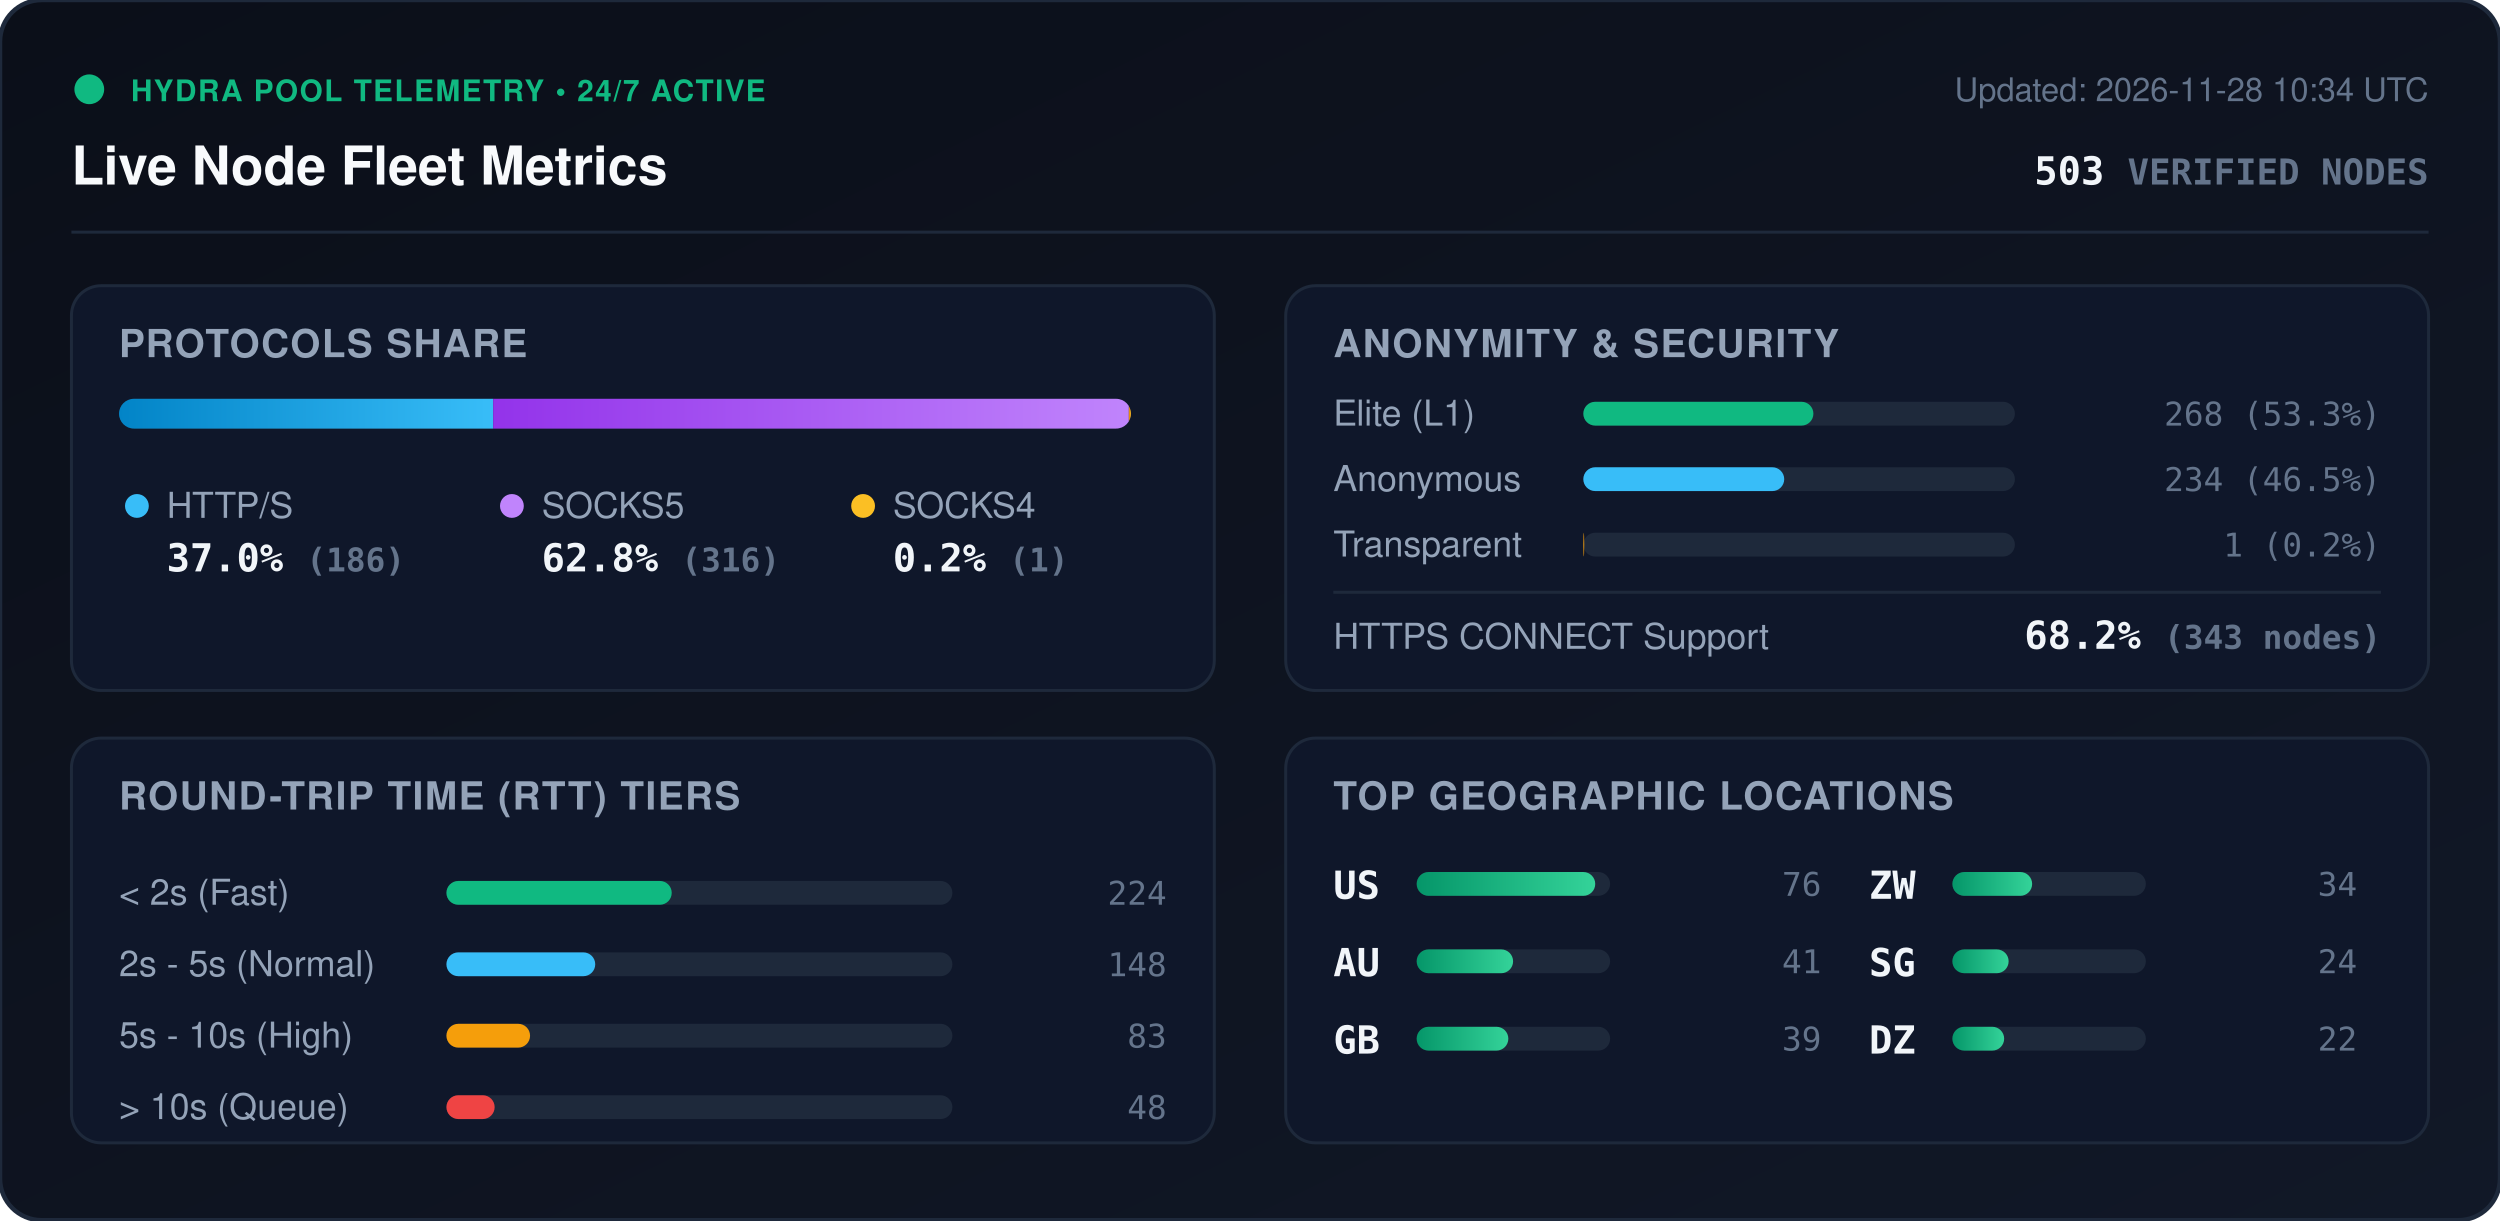
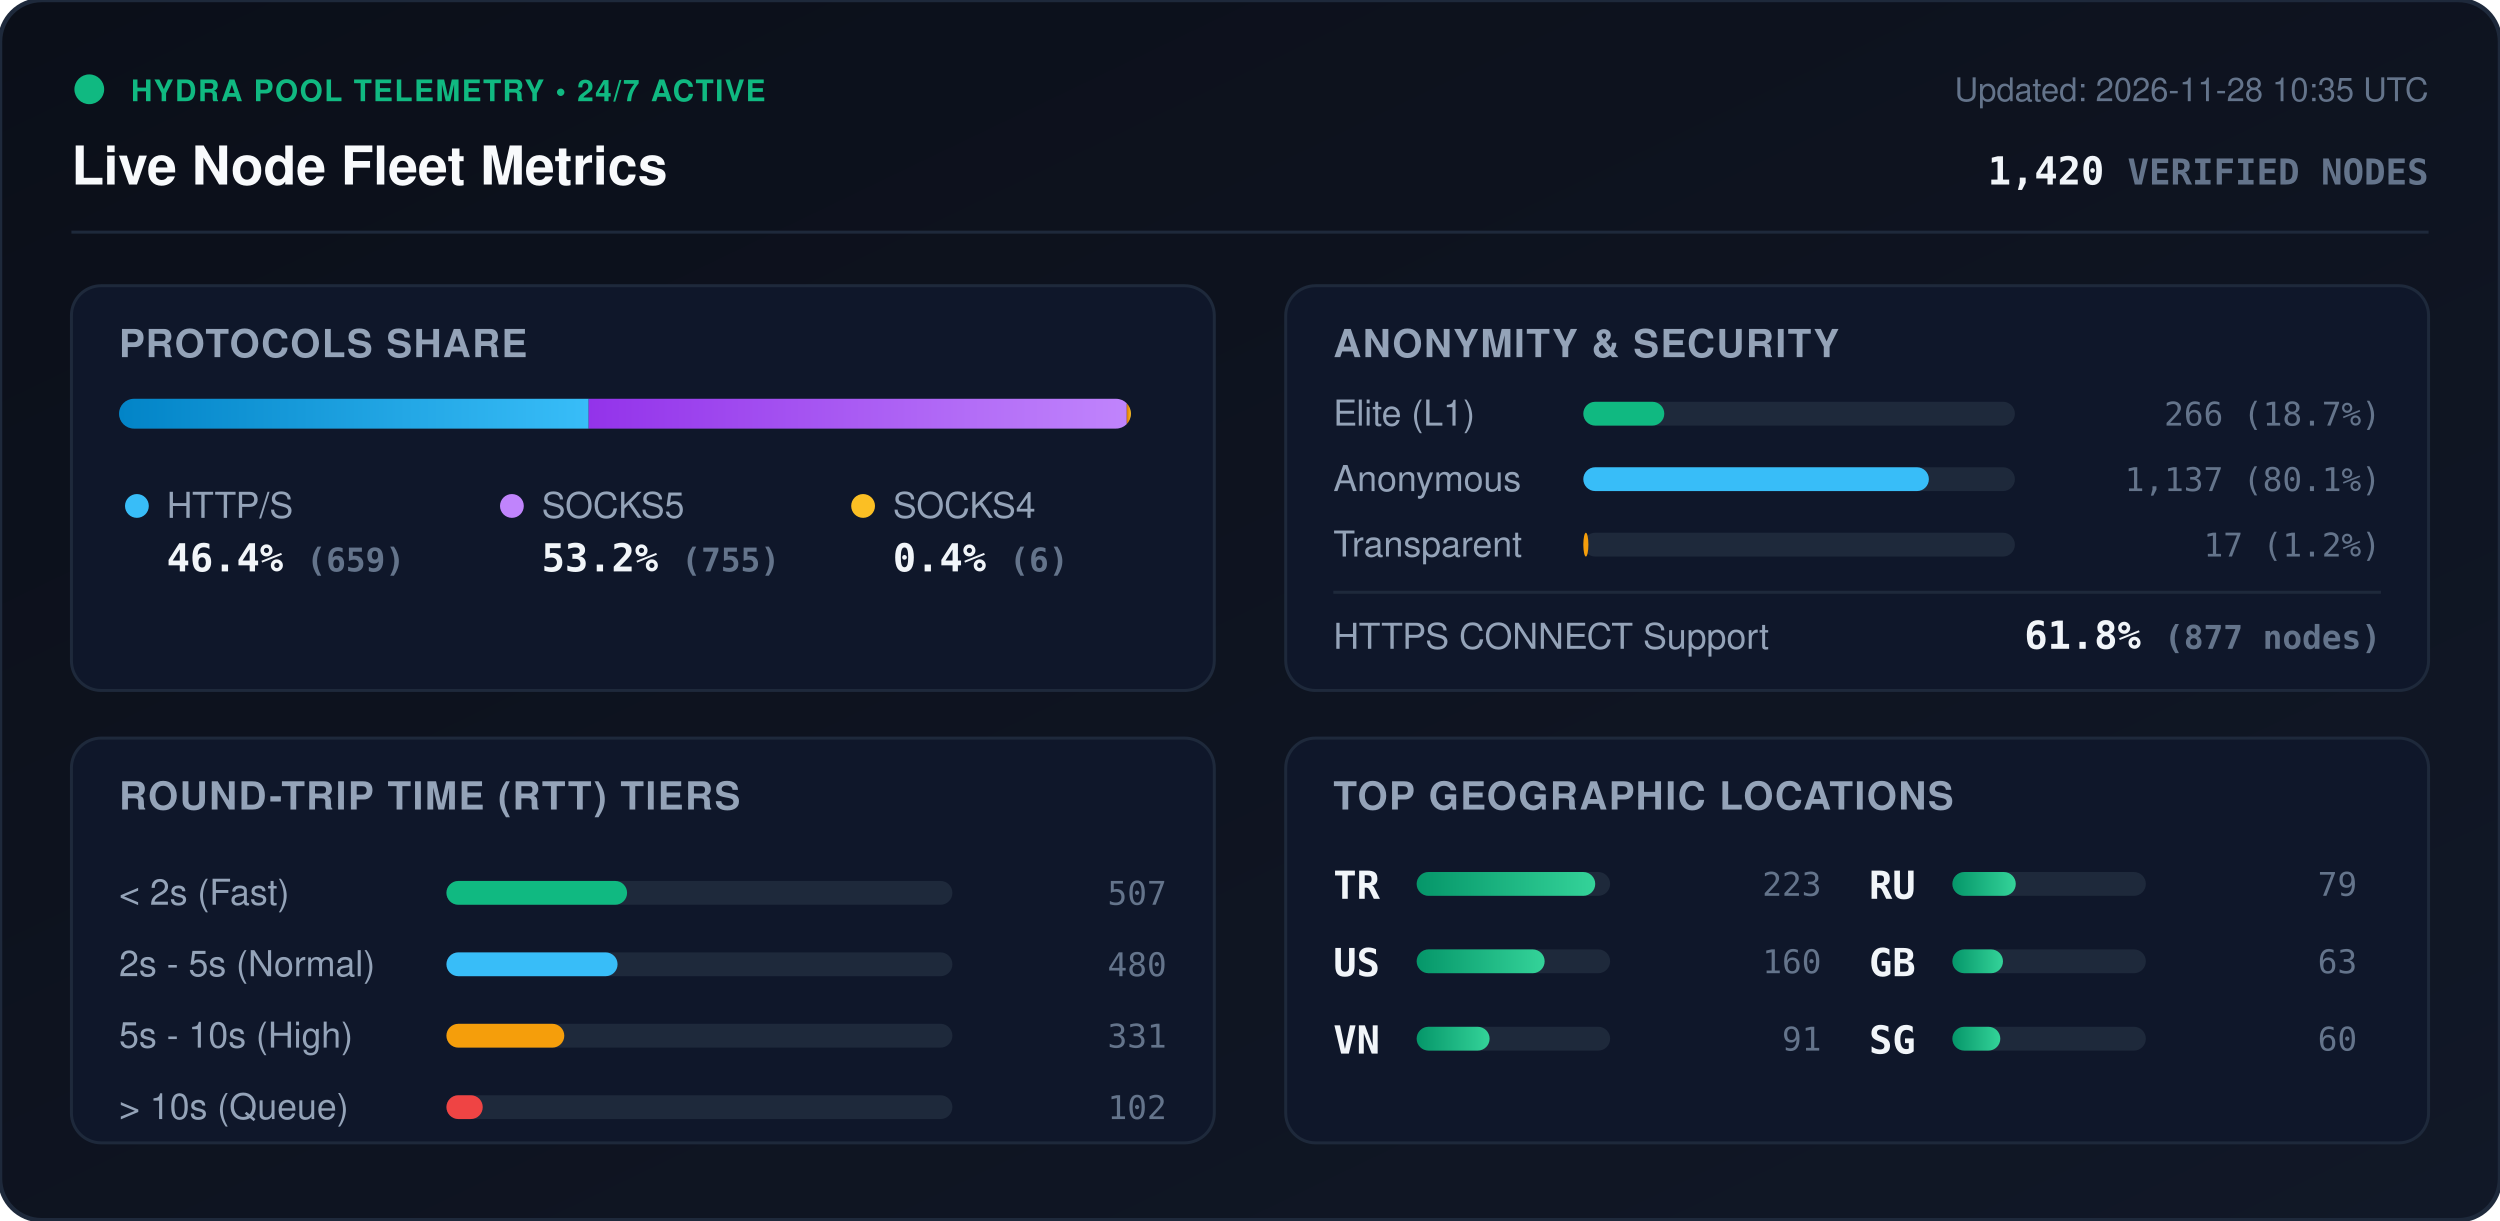
<svg xmlns="http://www.w3.org/2000/svg" viewBox="0 0 840 410" width="840" height="410" style="max-width: 100%; height: auto;">
  <defs>
    <linearGradient id="bg" x1="0%" y1="0%" x2="100%" y2="100%">
      <stop offset="0%" stop-color="#0b0f19" />
      <stop offset="100%" stop-color="#111827" />
    </linearGradient>
    <linearGradient id="bar-http" x1="0%" y1="0%" x2="100%" y2="0%">
      <stop offset="0%" stop-color="#0284c7" />
      <stop offset="100%" stop-color="#38bdf8" />
    </linearGradient>
    <linearGradient id="bar-socks5" x1="0%" y1="0%" x2="100%" y2="0%">
      <stop offset="0%" stop-color="#9333ea" />
      <stop offset="100%" stop-color="#c084fc" />
    </linearGradient>
    <linearGradient id="bar-socks4" x1="0%" y1="0%" x2="100%" y2="0%">
      <stop offset="0%" stop-color="#d97706" />
      <stop offset="100%" stop-color="#fbbf24" />
    </linearGradient>
    <linearGradient id="bar-green" x1="0%" y1="0%" x2="100%" y2="0%">
      <stop offset="0%" stop-color="#059669" />
      <stop offset="100%" stop-color="#34d399" />
    </linearGradient>
    <clipPath id="prog-track-clip">
      <rect width="340.0" height="10" rx="5" />
    </clipPath>
    <style>
      .title { font: 700 18px -apple-system, BlinkMacSystemFont, 'Segoe UI', Helvetica, Arial, sans-serif; fill: #f8fafc; }
      .sub { font: 500 11px -apple-system, BlinkMacSystemFont, 'Segoe UI', Helvetica, Arial, sans-serif; fill: #64748b; }
      .section-hdr { font: 600 13px -apple-system, BlinkMacSystemFont, 'Segoe UI', Helvetica, Arial, sans-serif; fill: #94a3b8; letter-spacing: 0.5px; }
      .metric-val { font: 700 13px -apple-system, BlinkMacSystemFont, 'Segoe UI', Helvetica, Arial, sans-serif; fill: #f1f5f9; }
      .metric-lbl { font: 500 12px -apple-system, BlinkMacSystemFont, 'Segoe UI', Helvetica, Arial, sans-serif; fill: #94a3b8; }
      .badge-txt { font: 700 10px -apple-system, BlinkMacSystemFont, 'Segoe UI', Helvetica, Arial, sans-serif; fill: #10b981; letter-spacing: 0.5px; }
      .mono { font-family: ui-monospace, SFMono-Regular, Menlo, Monaco, Consolas, monospace; }
      .pulse { animation: beacon 2s infinite ease-in-out; }
      @keyframes beacon { 0%, 100% { opacity: 1; } 50% { opacity: 0.35; } }
    </style>
  </defs>
  <rect width="840" height="410" rx="14" fill="url(#bg)" stroke="#1e293b" stroke-width="1.5" />
  <g transform="translate(24, 24)">
    <circle cx="6" cy="6" r="5" fill="#10b981" class="pulse" />
    <text x="20" y="10" class="badge-txt">HYDRA POOL TELEMETRY • 24/7 ACTIVE</text>
    <text x="0" y="38" class="title">Live Node Fleet Metrics</text>
-     <text x="792" y="10" text-anchor="end" class="sub">Updated: 2026-11-28 10:34 UTC</text>
-     <text x="792" y="38" text-anchor="end" class="metric-val mono" fill="#38bdf8">503 <tspan font-size="12" fill="#64748b">VERIFIED NODES</tspan>
+     <text x="792" y="10" text-anchor="end" class="sub">Updated: 2026-11-28 10:35 UTC</text>
+     <text x="792" y="38" text-anchor="end" class="metric-val mono" fill="#38bdf8">1,420 <tspan font-size="12" fill="#64748b">VERIFIED NODES</tspan>
    </text>
  </g>
  <line x1="24" y1="78" x2="816" y2="78" stroke="#1e293b" stroke-width="1" />
  <g transform="translate(24, 96)">
    <rect width="384" height="136" rx="10" fill="#0f172a" stroke="#1e293b" />
    <text x="16" y="24" class="section-hdr">PROTOCOLS SHARE</text>
    <g transform="translate(16, 38)">
      <rect width="340.0" height="10" rx="5" fill="#1e293b" />
      <g clip-path="url(#prog-track-clip)">
-         <rect x="0" width="125.7" height="10" fill="url(#bar-http)" />
-         <rect x="125.7" width="213.6" height="10" fill="url(#bar-socks5)" />
-         <rect x="339.3" width="0.7" height="10" fill="url(#bar-socks4)" />
+         <rect x="0" width="157.8" height="10" fill="url(#bar-http)" />
+         <rect x="157.8" width="180.8" height="10" fill="url(#bar-socks5)" />
+         <rect x="338.6" width="1.4" height="10" fill="url(#bar-socks4)" />
      </g>
    </g>
    <g transform="translate(16, 68)">
      <circle cx="6" cy="6" r="4" fill="#38bdf8" />
      <text x="16" y="10" class="metric-lbl">HTTP/S</text>
-       <text x="16" y="28" class="metric-val mono">37.0% <tspan font-size="11" fill="#64748b">(186)</tspan>
+       <text x="16" y="28" class="metric-val mono">46.4% <tspan font-size="11" fill="#64748b">(659)</tspan>
      </text>
      <circle cx="132" cy="6" r="4" fill="#c084fc" />
      <text x="142" y="10" class="metric-lbl">SOCKS5</text>
-       <text x="142" y="28" class="metric-val mono">62.8% <tspan font-size="11" fill="#64748b">(316)</tspan>
+       <text x="142" y="28" class="metric-val mono">53.2% <tspan font-size="11" fill="#64748b">(755)</tspan>
      </text>
      <circle cx="250" cy="6" r="4" fill="#fbbf24" />
      <text x="260" y="10" class="metric-lbl">SOCKS4</text>
-       <text x="260" y="28" class="metric-val mono">0.2% <tspan font-size="11" fill="#64748b">(1)</tspan>
+       <text x="260" y="28" class="metric-val mono">0.4% <tspan font-size="11" fill="#64748b">(6)</tspan>
      </text>
    </g>
  </g>
  <g transform="translate(432, 96)">
    <rect width="384" height="136" rx="10" fill="#0f172a" stroke="#1e293b" />
    <text x="16" y="24" class="section-hdr">ANONYMITY &amp; SECURITY</text>
    <text x="16" y="47" class="metric-lbl">Elite (L1)</text>
    <rect x="100" y="39" width="145.0" height="8" rx="4" fill="#1e293b" />
-     <rect x="100" y="39" width="77.3" height="8" rx="4" fill="#10b981" />
-     <text x="368" y="47" text-anchor="end" class="mono sub" fill="#e2e8f0">268 (53.3%)</text>
+     <rect x="100" y="39" width="27.2" height="8" rx="4" fill="#10b981" />
+     <text x="368" y="47" text-anchor="end" class="mono sub" fill="#e2e8f0">266 (18.7%)</text>
    <text x="16" y="69" class="metric-lbl">Anonymous</text>
    <rect x="100" y="61" width="145.0" height="8" rx="4" fill="#1e293b" />
-     <rect x="100" y="61" width="67.5" height="8" rx="4" fill="#38bdf8" />
-     <text x="368" y="69" text-anchor="end" class="mono sub" fill="#e2e8f0">234 (46.5%)</text>
+     <rect x="100" y="61" width="116.1" height="8" rx="4" fill="#38bdf8" />
+     <text x="368" y="69" text-anchor="end" class="mono sub" fill="#e2e8f0">1,137 (80.1%)</text>
    <text x="16" y="91" class="metric-lbl">Transparent</text>
    <rect x="100" y="83" width="145.0" height="8" rx="4" fill="#1e293b" />
-     <rect x="100" y="83" width="0.3" height="8" rx="4" fill="#f59e0b" />
-     <text x="368" y="91" text-anchor="end" class="mono sub" fill="#e2e8f0">1 (0.2%)</text>
+     <rect x="100" y="83" width="1.7" height="8" rx="4" fill="#f59e0b" />
+     <text x="368" y="91" text-anchor="end" class="mono sub" fill="#e2e8f0">17 (1.2%)</text>
    <line x1="16" y1="103" x2="368" y2="103" stroke="#1e293b" stroke-width="1" />
    <text x="16" y="122" class="metric-lbl">HTTPS CONNECT Support</text>
-     <text x="368" y="122" text-anchor="end" class="metric-val mono" fill="#34d399">68.2% <tspan font-size="11" fill="#64748b">(343 nodes)</tspan>
+     <text x="368" y="122" text-anchor="end" class="metric-val mono" fill="#34d399">61.8% <tspan font-size="11" fill="#64748b">(877 nodes)</tspan>
    </text>
  </g>
  <g transform="translate(24, 248)">
    <rect width="384" height="136" rx="10" fill="#0f172a" stroke="#1e293b" />
    <text x="16" y="24" class="section-hdr">ROUND-TRIP TIME (RTT) TIERS</text>
    <g transform="translate(16, 42)">
      <text x="0" y="14" class="metric-lbl">&lt; 2s (Fast)</text>
      <rect x="110" y="6" width="170" height="8" rx="4" fill="#1e293b" />
-       <rect x="110" y="6" width="75.7" height="8" rx="4" fill="#10b981" />
-       <text x="352" y="14" text-anchor="end" class="mono sub">224</text>
+       <rect x="110" y="6" width="60.7" height="8" rx="4" fill="#10b981" />
+       <text x="352" y="14" text-anchor="end" class="mono sub">507</text>
      <text x="0" y="38" class="metric-lbl">2s - 5s (Normal)</text>
      <rect x="110" y="30" width="170" height="8" rx="4" fill="#1e293b" />
-       <rect x="110" y="30" width="50.0" height="8" rx="4" fill="#38bdf8" />
-       <text x="352" y="38" text-anchor="end" class="mono sub">148</text>
+       <rect x="110" y="30" width="57.5" height="8" rx="4" fill="#38bdf8" />
+       <text x="352" y="38" text-anchor="end" class="mono sub">480</text>
      <text x="0" y="62" class="metric-lbl">5s - 10s (High)</text>
      <rect x="110" y="54" width="170" height="8" rx="4" fill="#1e293b" />
-       <rect x="110" y="54" width="28.1" height="8" rx="4" fill="#f59e0b" />
-       <text x="352" y="62" text-anchor="end" class="mono sub">83</text>
+       <rect x="110" y="54" width="39.6" height="8" rx="4" fill="#f59e0b" />
+       <text x="352" y="62" text-anchor="end" class="mono sub">331</text>
      <text x="0" y="86" class="metric-lbl">&gt; 10s (Queue)</text>
      <rect x="110" y="78" width="170" height="8" rx="4" fill="#1e293b" />
-       <rect x="110" y="78" width="16.2" height="8" rx="4" fill="#ef4444" />
-       <text x="352" y="86" text-anchor="end" class="mono sub">48</text>
+       <rect x="110" y="78" width="12.2" height="8" rx="4" fill="#ef4444" />
+       <text x="352" y="86" text-anchor="end" class="mono sub">102</text>
    </g>
  </g>
  <g transform="translate(432, 248)">
    <rect width="384" height="136" rx="10" fill="#0f172a" stroke="#1e293b" />
    <text x="16" y="24" class="section-hdr">TOP GEOGRAPHIC LOCATIONS</text>
    <g transform="translate(16, 42)">
      <g transform="translate(0, 0)">
+         <text x="0" y="12" class="mono metric-val" font-size="12">TR</text>
+         <rect x="28" y="3" width="65" height="8" rx="4" fill="#1e293b" />
+         <rect x="28" y="3" width="60.0" height="8" rx="4" fill="url(#bar-green)" />
+         <text x="164" y="11" text-anchor="end" class="mono sub">223</text>
+       </g>
+       <g transform="translate(0, 26)">
        <text x="0" y="12" class="mono metric-val" font-size="12">US</text>
        <rect x="28" y="3" width="65" height="8" rx="4" fill="#1e293b" />
-         <rect x="28" y="3" width="60.0" height="8" rx="4" fill="url(#bar-green)" />
-         <text x="164" y="11" text-anchor="end" class="mono sub">76</text>
-       </g>
-       <g transform="translate(0, 26)">
-         <text x="0" y="12" class="mono metric-val" font-size="12">AU</text>
-         <rect x="28" y="3" width="65" height="8" rx="4" fill="#1e293b" />
-         <rect x="28" y="3" width="32.4" height="8" rx="4" fill="url(#bar-green)" />
-         <text x="164" y="11" text-anchor="end" class="mono sub">41</text>
+         <rect x="28" y="3" width="43.0" height="8" rx="4" fill="url(#bar-green)" />
+         <text x="164" y="11" text-anchor="end" class="mono sub">160</text>
      </g>
      <g transform="translate(0, 52)">
+         <text x="0" y="12" class="mono metric-val" font-size="12">VN</text>
+         <rect x="28" y="3" width="65" height="8" rx="4" fill="#1e293b" />
+         <rect x="28" y="3" width="24.5" height="8" rx="4" fill="url(#bar-green)" />
+         <text x="164" y="11" text-anchor="end" class="mono sub">91</text>
+       </g>
+       <g transform="translate(180, 0)">
+         <text x="0" y="12" class="mono metric-val" font-size="12">RU</text>
+         <rect x="28" y="3" width="65" height="8" rx="4" fill="#1e293b" />
+         <rect x="28" y="3" width="21.3" height="8" rx="4" fill="url(#bar-green)" />
+         <text x="164" y="11" text-anchor="end" class="mono sub">79</text>
+       </g>
+       <g transform="translate(180, 26)">
        <text x="0" y="12" class="mono metric-val" font-size="12">GB</text>
        <rect x="28" y="3" width="65" height="8" rx="4" fill="#1e293b" />
-         <rect x="28" y="3" width="30.8" height="8" rx="4" fill="url(#bar-green)" />
-         <text x="164" y="11" text-anchor="end" class="mono sub">39</text>
+         <rect x="28" y="3" width="17.0" height="8" rx="4" fill="url(#bar-green)" />
+         <text x="164" y="11" text-anchor="end" class="mono sub">63</text>
      </g>
-       <g transform="translate(180, 0)">
-         <text x="0" y="12" class="mono metric-val" font-size="12">ZW</text>
-         <rect x="28" y="3" width="65" height="8" rx="4" fill="#1e293b" />
-         <rect x="28" y="3" width="26.8" height="8" rx="4" fill="url(#bar-green)" />
-         <text x="164" y="11" text-anchor="end" class="mono sub">34</text>
-       </g>
-       <g transform="translate(180, 26)">
+       <g transform="translate(180, 52)">
        <text x="0" y="12" class="mono metric-val" font-size="12">SG</text>
        <rect x="28" y="3" width="65" height="8" rx="4" fill="#1e293b" />
-         <rect x="28" y="3" width="18.9" height="8" rx="4" fill="url(#bar-green)" />
-         <text x="164" y="11" text-anchor="end" class="mono sub">24</text>
-       </g>
-       <g transform="translate(180, 52)">
-         <text x="0" y="12" class="mono metric-val" font-size="12">DZ</text>
-         <rect x="28" y="3" width="65" height="8" rx="4" fill="#1e293b" />
-         <rect x="28" y="3" width="17.4" height="8" rx="4" fill="url(#bar-green)" />
-         <text x="164" y="11" text-anchor="end" class="mono sub">22</text>
+         <rect x="28" y="3" width="16.1" height="8" rx="4" fill="url(#bar-green)" />
+         <text x="164" y="11" text-anchor="end" class="mono sub">60</text>
      </g>
    </g>
  </g>
</svg>
